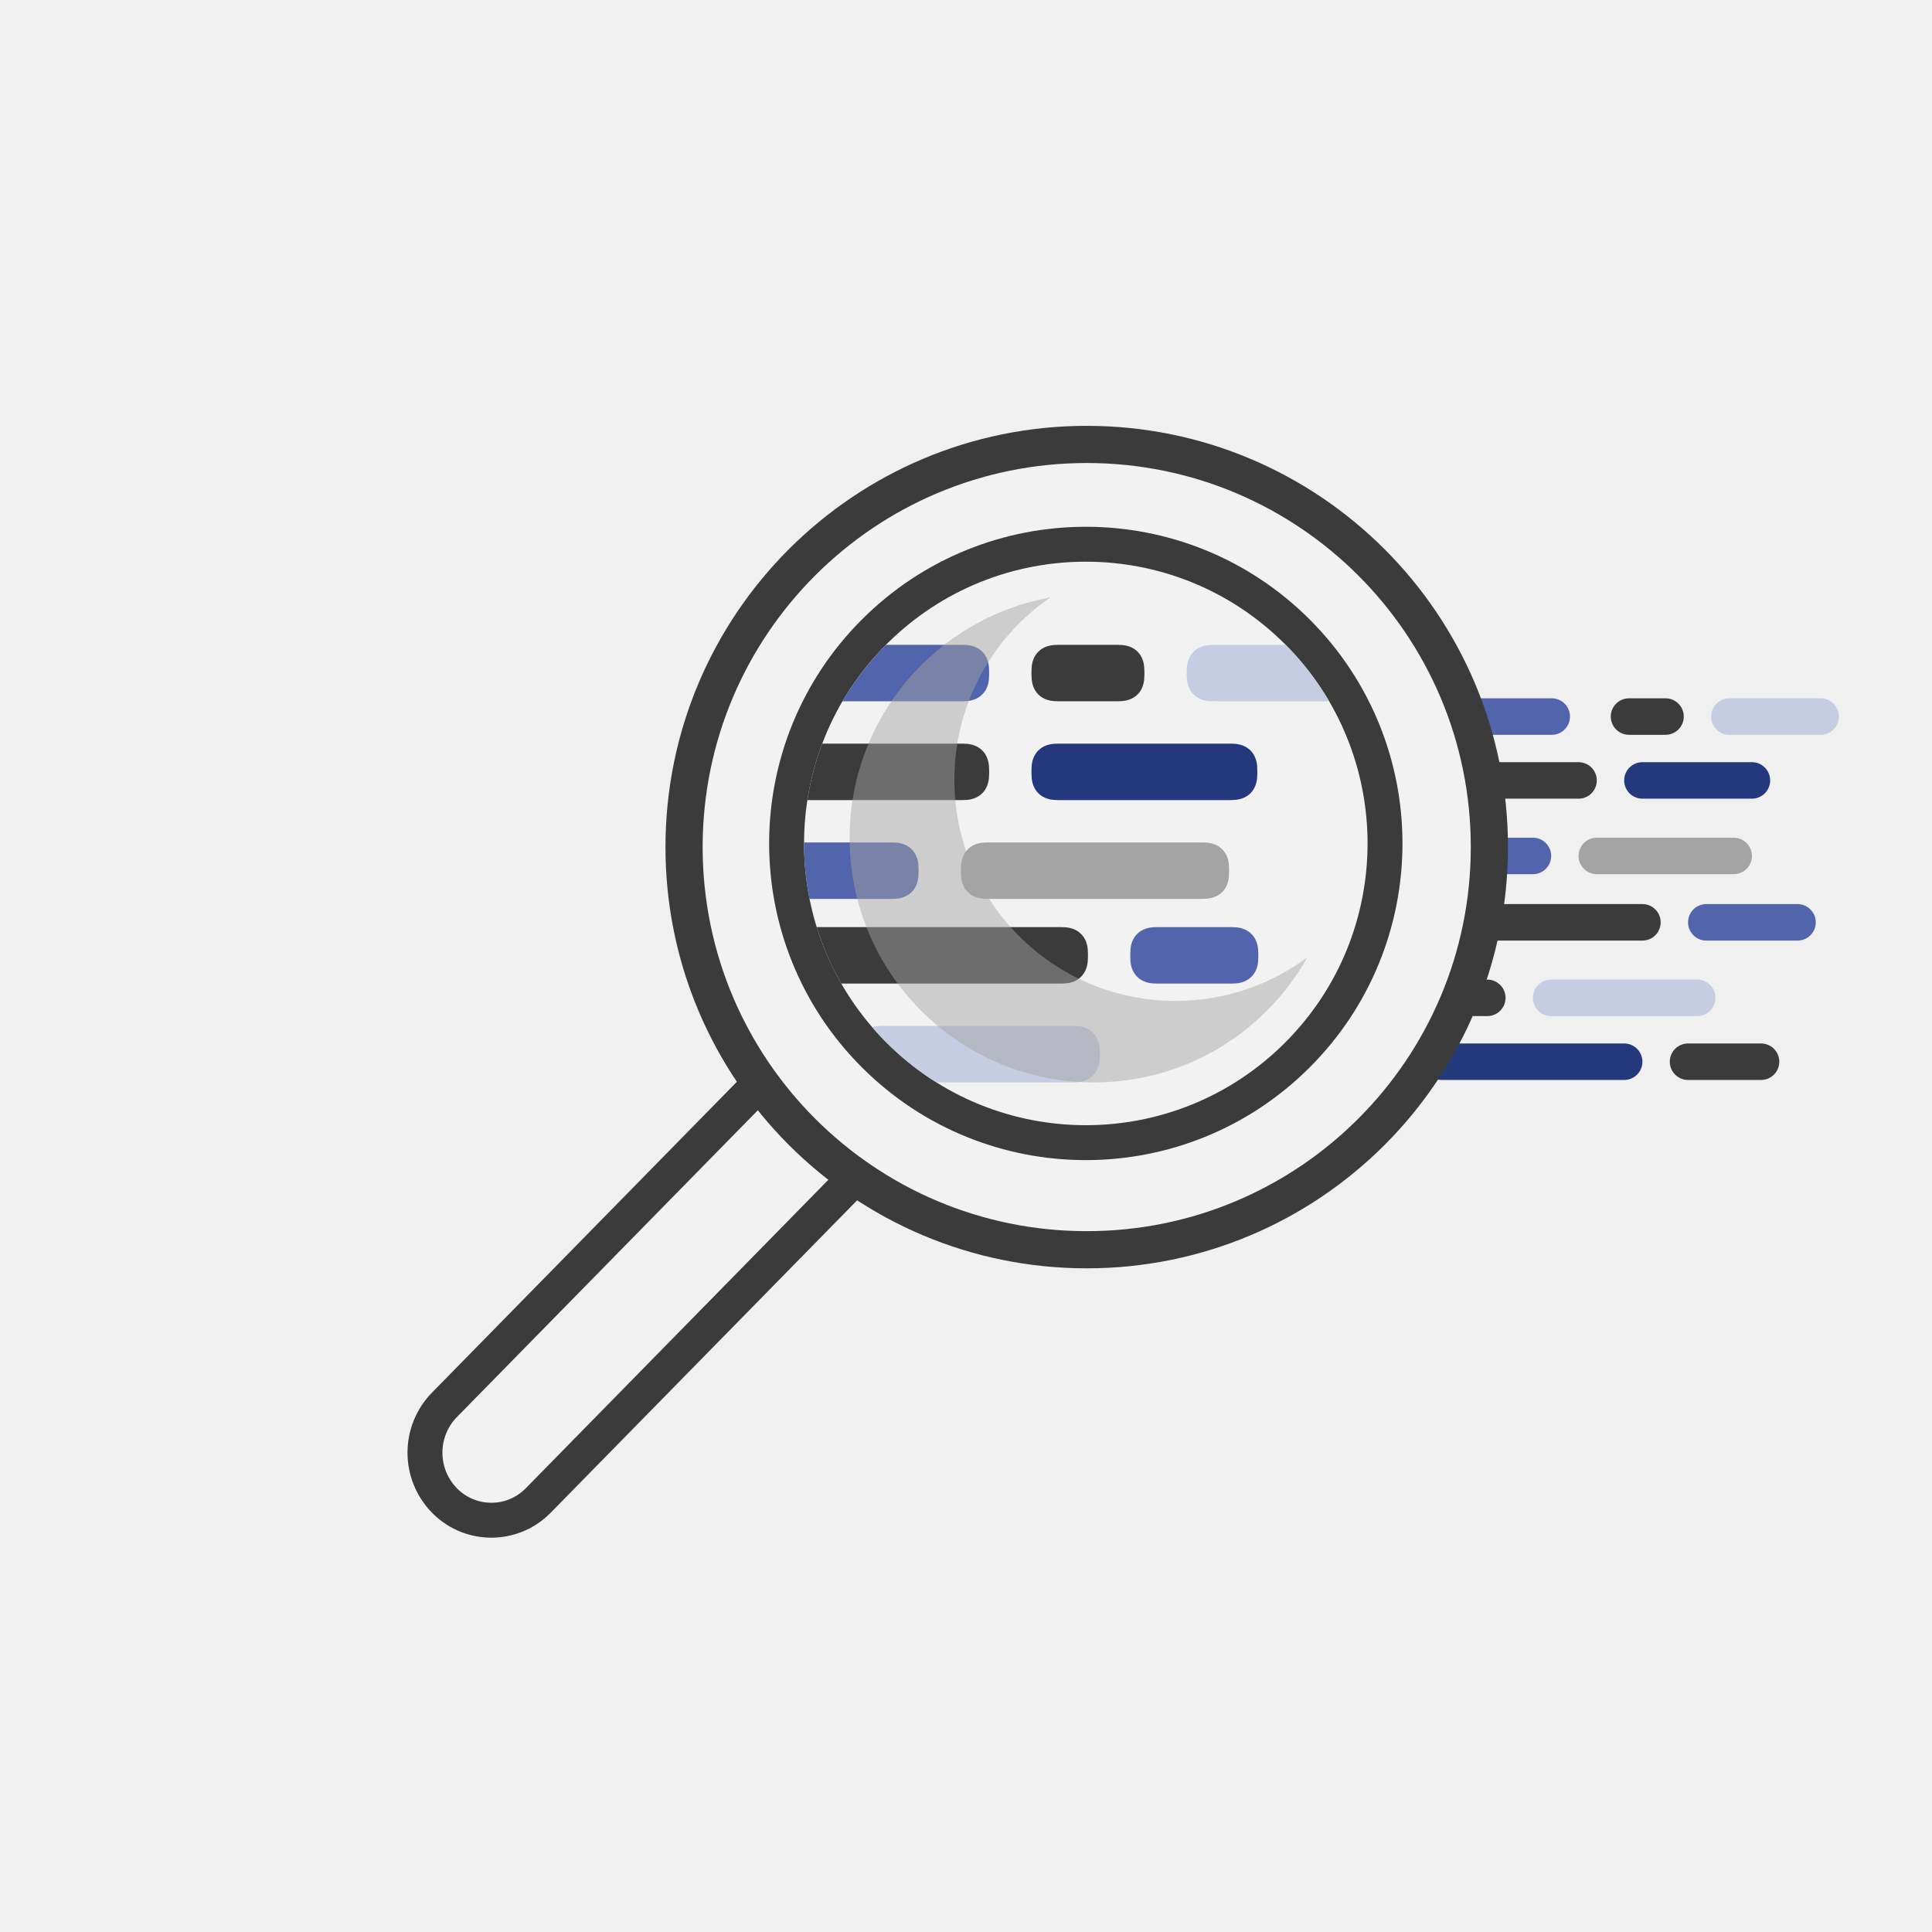
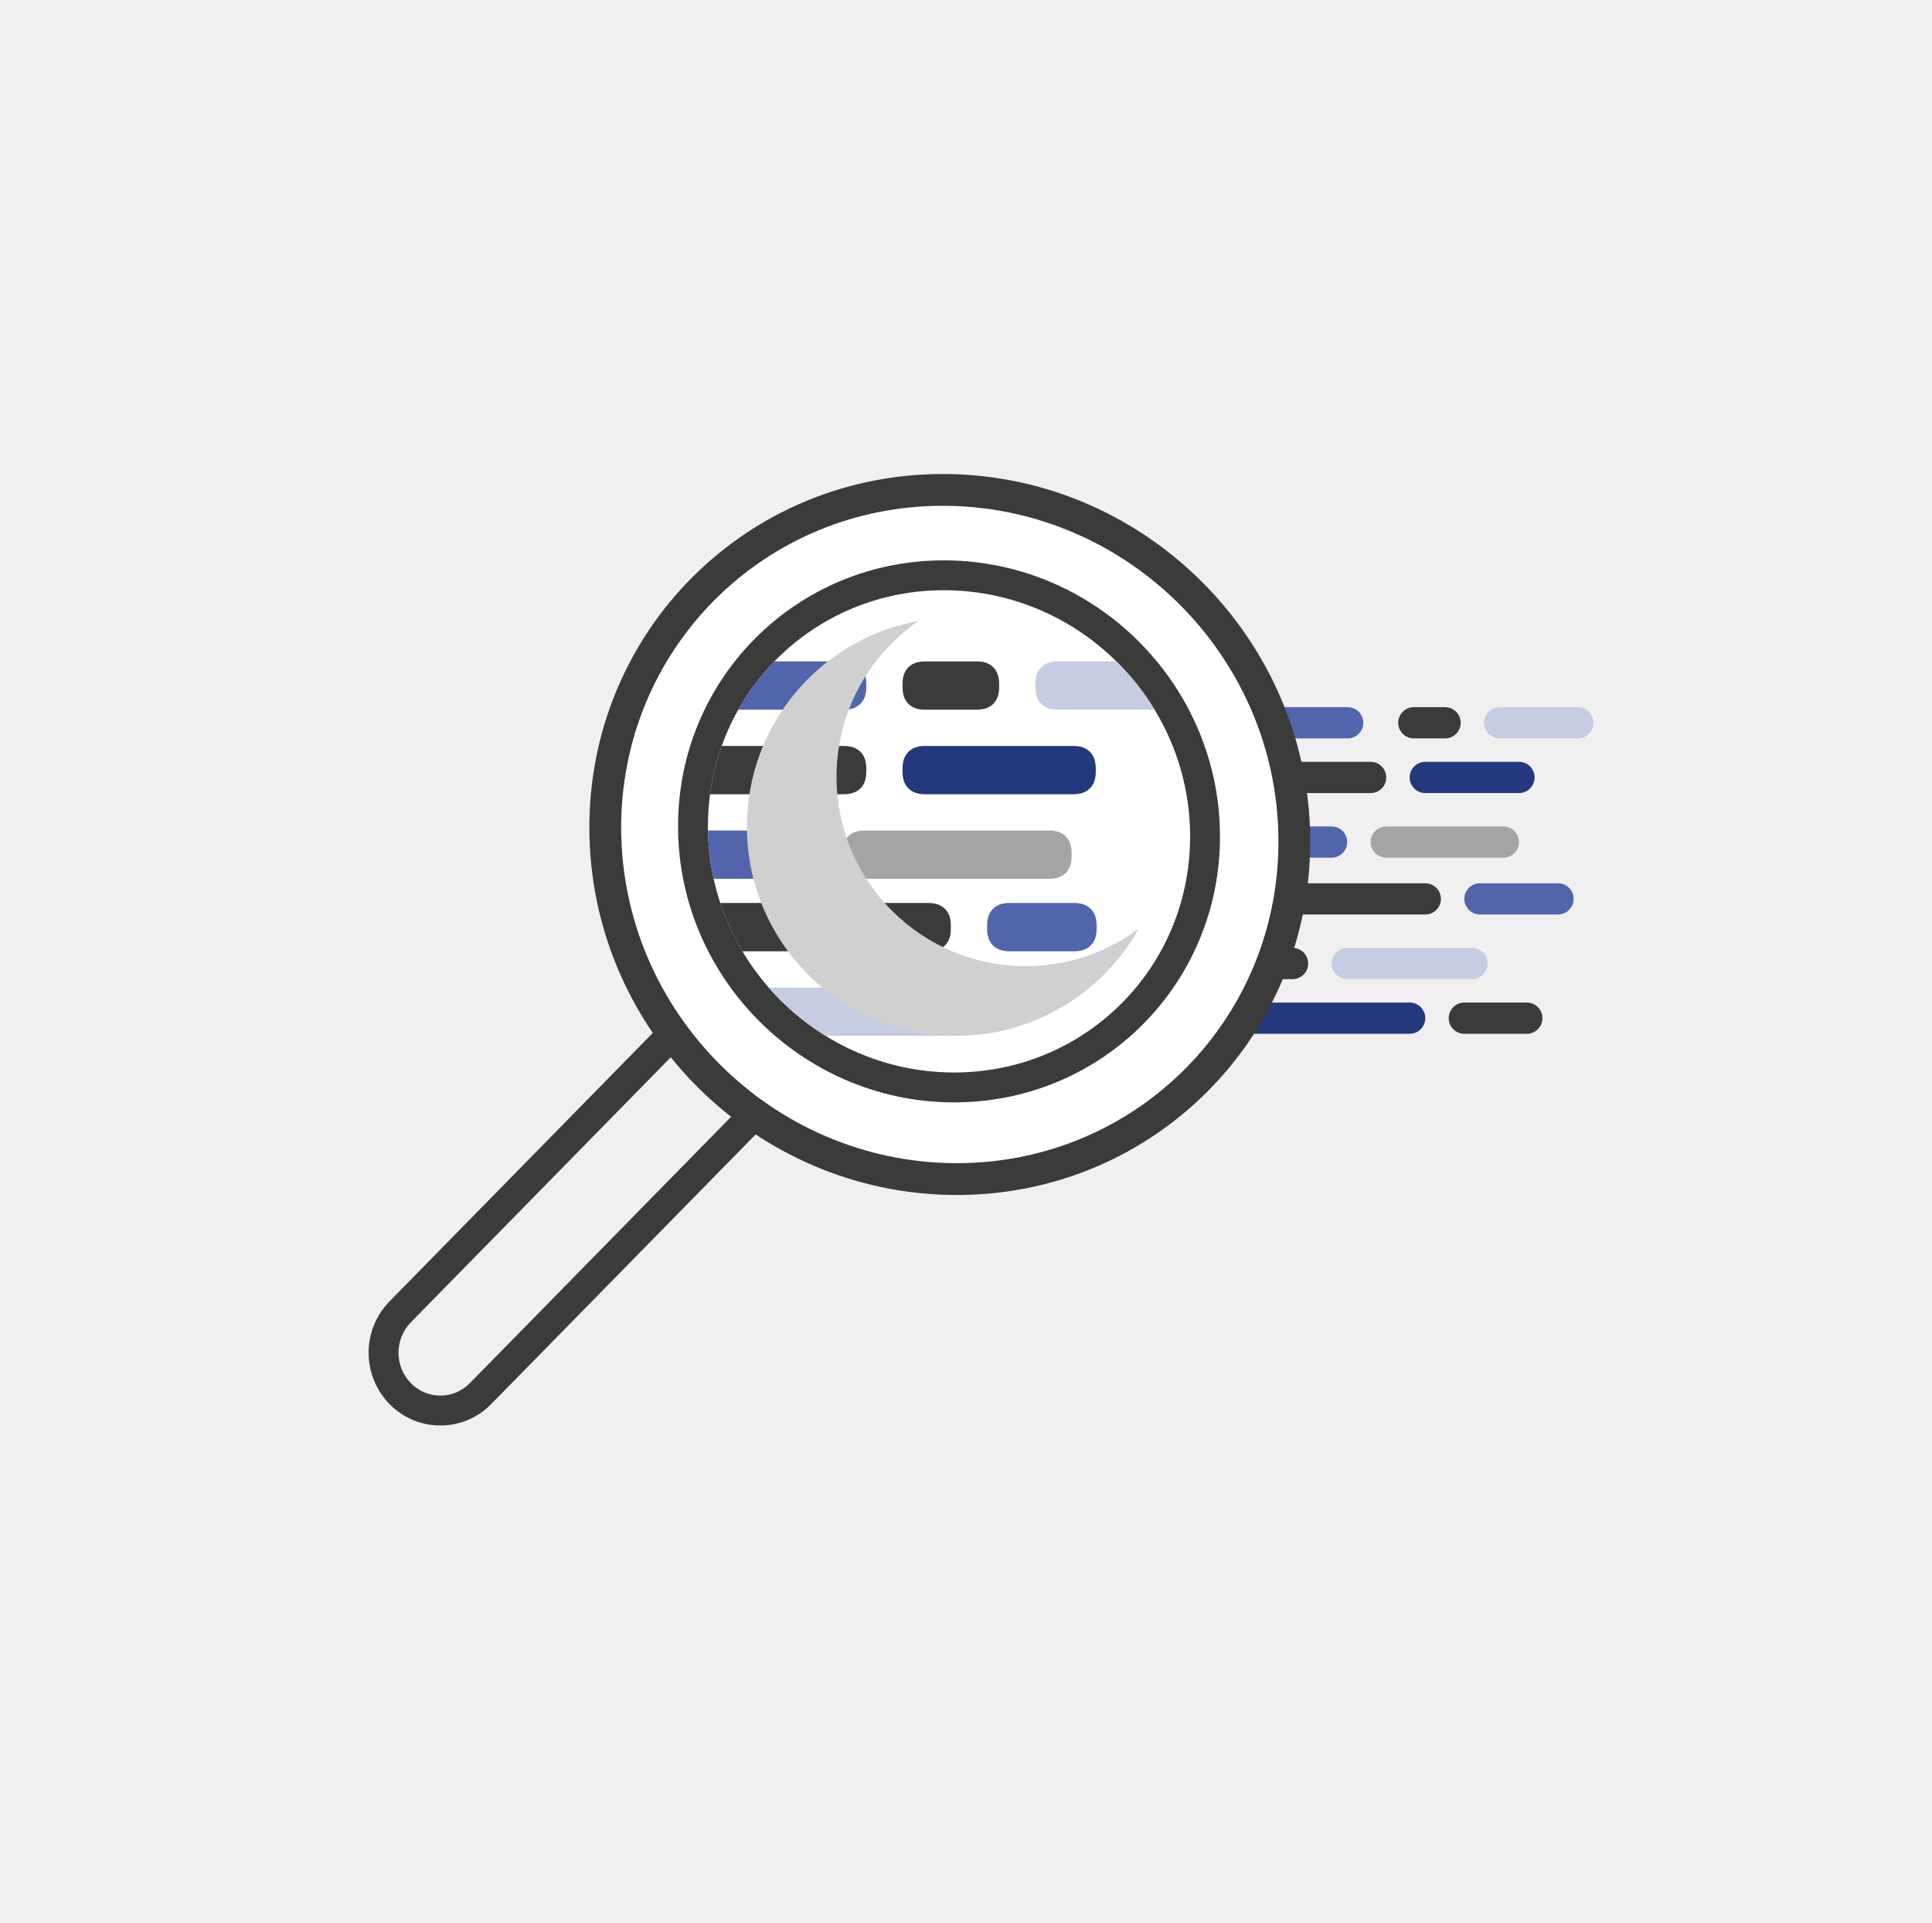
- <svg xmlns="http://www.w3.org/2000/svg" xmlns:xlink="http://www.w3.org/1999/xlink" width="166" height="166" viewBox="0 0 166 166">
+ <svg xmlns="http://www.w3.org/2000/svg" xmlns:xlink="http://www.w3.org/1999/xlink" width="194" height="193" viewBox="0 0 194 193">
  <defs>
-     <circle id="icon_transparency-a" cx="24.694" cy="24.518" r="24.209" />
+     <path id="icon_transparency-a" d="M23.951,0.001 C37.321,0.143 48.274,11.097 48.417,24.466 C48.559,37.836 37.836,48.559 24.467,48.416 C11.097,48.274 0.144,37.321 0.001,23.951 C-0.139,10.715 10.369,0.073 23.551,0 L23.951,0.001 Z" />
  </defs>
-   <g fill="none" fill-rule="evenodd" transform="translate(2 3)">
-     <g fill-rule="nonzero" transform="translate(118 57)">
-       <path fill="#5265AC" d="M1.568,0 L13.328,0 C14.194,0 14.896,0.702 14.896,1.568 C14.896,2.434 14.194,3.136 13.328,3.136 L1.568,3.136 C0.702,3.136 0,2.434 0,1.568 C0,0.702 0.702,0 1.568,0 Z" />
-       <path fill="#3B3B3B" d="M3.871,17.68 L21.119,17.68 C21.985,17.68 22.687,18.382 22.687,19.248 C22.687,20.114 21.985,20.816 21.119,20.816 L3.871,20.816 C3.005,20.816 2.303,20.114 2.303,19.248 C2.303,18.382 3.005,17.68 3.871,17.68 Z" />
-       <path fill="#C6CCE1" d="M13.279,24.168 L25.823,24.168 C26.689,24.168 27.391,24.87 27.391,25.736 C27.391,26.602 26.689,27.304 25.823,27.304 L13.279,27.304 C12.413,27.304 11.711,26.602 11.711,25.736 C11.711,24.87 12.413,24.168 13.279,24.168 Z" />
-       <path fill="#3B3B3B" d="M3.871,5.488 L15.631,5.488 C16.497,5.488 17.199,6.19 17.199,7.056 C17.199,7.922 16.497,8.624 15.631,8.624 L3.871,8.624 C3.005,8.624 2.303,7.922 2.303,7.056 C2.303,6.19 3.005,5.488 3.871,5.488 Z" />
-       <path fill="#A4A4A4" d="M17.199,11.976 L28.959,11.976 C29.825,11.976 30.527,12.678 30.527,13.544 C30.527,14.41 29.825,15.112 28.959,15.112 L17.199,15.112 C16.333,15.112 15.631,14.41 15.631,13.544 C15.631,12.678 16.333,11.976 17.199,11.976 Z" />
-       <path fill="#3B3B3B" d="M3.871,24.168 L7.791,24.168 C8.657,24.168 9.359,24.87 9.359,25.736 C9.359,26.602 8.657,27.304 7.791,27.304 L3.871,27.304 C3.005,27.304 2.303,26.602 2.303,25.736 C2.303,24.87 3.005,24.168 3.871,24.168 Z" />
-       <path fill="#5265AC" d="M3.871 11.976L11.711 11.976C12.577 11.976 13.279 12.678 13.279 13.544 13.279 14.41 12.577 15.112 11.711 15.112L3.871 15.112C3.005 15.112 2.303 14.41 2.303 13.544 2.303 12.678 3.005 11.976 3.871 11.976zM26.607 17.68L34.447 17.68C35.313 17.68 36.015 18.382 36.015 19.248 36.015 20.114 35.313 20.816 34.447 20.816L26.607 20.816C25.741 20.816 25.039 20.114 25.039 19.248 25.039 18.382 25.741 17.68 26.607 17.68z" />
-       <path fill="#C6CCE1" d="M28.592,0 L36.432,0 C37.298,0 38,0.702 38,1.568 C38,2.434 37.298,3.136 36.432,3.136 L28.592,3.136 C27.726,3.136 27.024,2.434 27.024,1.568 C27.024,0.702 27.726,0 28.592,0 Z" />
-       <path fill="#3B3B3B" d="M19.968,0 L23.104,0 C23.97,0 24.672,0.702 24.672,1.568 C24.672,2.434 23.97,3.136 23.104,3.136 L19.968,3.136 C19.102,3.136 18.4,2.434 18.4,1.568 C18.4,0.702 19.102,0 19.968,0 Z" />
-       <path fill="#24387D" d="M3.871 29.656L19.551 29.656C20.417 29.656 21.119 30.358 21.119 31.224 21.119 32.09 20.417 32.792 19.551 32.792L3.871 32.792C3.005 32.792 2.303 32.09 2.303 31.224 2.303 30.358 3.005 29.656 3.871 29.656zM21.119 5.488L30.527 5.488C31.393 5.488 32.095 6.19 32.095 7.056 32.095 7.922 31.393 8.624 30.527 8.624L21.119 8.624C20.253 8.624 19.551 7.922 19.551 7.056 19.551 6.19 20.253 5.488 21.119 5.488z" />
-       <path fill="#3B3B3B" d="M25.039,29.656 L31.311,29.656 C32.177,29.656 32.879,30.358 32.879,31.224 C32.879,32.09 32.177,32.792 31.311,32.792 L25.039,32.792 C24.173,32.792 23.471,32.09 23.471,31.224 C23.471,30.358 24.173,29.656 25.039,29.656 Z" />
+   <g fill="none" fill-rule="evenodd" transform="translate(33.69 47.589)">
+     <path fill="#5265AC" d="M89.878,23.411 L101.638,23.411 C102.504,23.411 103.206,24.113 103.206,24.979 C103.206,25.845 102.504,26.547 101.638,26.547 L89.878,26.547 C89.012,26.547 88.31,25.845 88.31,24.979 C88.31,24.113 89.012,23.411 89.878,23.411 Z" />
+     <path fill="#3B3B3B" d="M92.181,41.091 L109.429,41.091 C110.295,41.091 110.997,41.793 110.997,42.659 C110.997,43.525 110.295,44.227 109.429,44.227 L92.181,44.227 C91.315,44.227 90.613,43.525 90.613,42.659 C90.613,41.793 91.315,41.091 92.181,41.091 Z" />
+     <path fill="#C6CCE1" d="M101.589,47.579 L114.133,47.579 C114.999,47.579 115.701,48.281 115.701,49.147 C115.701,50.013 114.999,50.715 114.133,50.715 L101.589,50.715 C100.723,50.715 100.021,50.013 100.021,49.147 C100.021,48.281 100.723,47.579 101.589,47.579 Z" />
+     <path fill="#3B3B3B" d="M92.181,28.899 L103.941,28.899 C104.807,28.899 105.509,29.601 105.509,30.467 C105.509,31.333 104.807,32.035 103.941,32.035 L92.181,32.035 C91.315,32.035 90.613,31.333 90.613,30.467 C90.613,29.601 91.315,28.899 92.181,28.899 Z" />
+     <path fill="#A4A4A4" d="M105.509,35.387 L117.27,35.387 C118.135,35.387 118.838,36.089 118.838,36.955 C118.838,37.821 118.135,38.523 117.27,38.523 L105.509,38.523 C104.643,38.523 103.941,37.821 103.941,36.955 C103.941,36.089 104.643,35.387 105.509,35.387 Z" />
+     <path fill="#3B3B3B" d="M92.181,47.579 L96.101,47.579 C96.967,47.579 97.669,48.281 97.669,49.147 C97.669,50.013 96.967,50.715 96.101,50.715 L92.181,50.715 C91.315,50.715 90.613,50.013 90.613,49.147 C90.613,48.281 91.315,47.579 92.181,47.579 Z" />
+     <path fill="#5265AC" d="M92.181 35.387L100.021 35.387C100.887 35.387 101.589 36.089 101.589 36.955 101.589 37.821 100.887 38.523 100.021 38.523L92.181 38.523C91.315 38.523 90.613 37.821 90.613 36.955 90.613 36.089 91.315 35.387 92.181 35.387zM114.917 41.091L122.758 41.091C123.624 41.091 124.326 41.793 124.326 42.659 124.326 43.525 123.624 44.227 122.758 44.227L114.917 44.227C114.051 44.227 113.349 43.525 113.349 42.659 113.349 41.793 114.051 41.091 114.917 41.091z" />
+     <path fill="#C6CCE1" d="M116.902,23.411 L124.742,23.411 C125.608,23.411 126.31,24.113 126.31,24.979 C126.31,25.845 125.608,26.547 124.742,26.547 L116.902,26.547 C116.036,26.547 115.334,25.845 115.334,24.979 C115.334,24.113 116.036,23.411 116.902,23.411 Z" />
+     <path fill="#3B3B3B" d="M108.278,23.411 L111.414,23.411 C112.28,23.411 112.982,24.113 112.982,24.979 C112.982,25.845 112.28,26.547 111.414,26.547 L108.278,26.547 C107.412,26.547 106.71,25.845 106.71,24.979 C106.71,24.113 107.412,23.411 108.278,23.411 Z" />
+     <path fill="#24387D" d="M92.181 53.067L107.861 53.067C108.727 53.067 109.429 53.769 109.429 54.635 109.429 55.501 108.727 56.203 107.861 56.203L92.181 56.203C91.315 56.203 90.613 55.501 90.613 54.635 90.613 53.769 91.315 53.067 92.181 53.067zM109.429 28.899L118.838 28.899C119.704 28.899 120.406 29.601 120.406 30.467 120.406 31.333 119.704 32.035 118.838 32.035L109.429 32.035C108.563 32.035 107.861 31.333 107.861 30.467 107.861 29.601 108.563 28.899 109.429 28.899z" />
+     <path fill="#3B3B3B" d="M113.349,53.067 L119.622,53.067 C120.488,53.067 121.19,53.769 121.19,54.635 C121.19,55.501 120.488,56.203 119.622,56.203 L113.349,56.203 C112.483,56.203 111.781,55.501 111.781,54.635 C111.781,53.769 112.483,53.067 113.349,53.067 Z" />
+     <path fill="#3B3B3B" fill-rule="nonzero" d="M24.081,47.244 L23.945,47.244 C19.989,47.282 16.826,50.506 16.864,54.446 L17.243,93.8 C17.281,97.733 20.391,100.929 24.291,101.102 L24.632,101.109 L24.688,101.109 C28.628,101.071 31.791,97.846 31.753,93.907 L31.374,54.552 C31.335,50.538 28.095,47.291 24.081,47.244 Z M23.958,50.244 L24.046,50.244 C26.428,50.272 28.351,52.199 28.374,54.581 L28.753,93.936 C28.774,96.149 27.052,97.973 24.866,98.102 L24.604,98.109 L24.571,98.109 C22.189,98.081 20.266,96.154 20.243,93.771 L19.864,54.417 C19.842,52.134 21.675,50.266 23.958,50.244 Z" transform="rotate(45 24.309 74.176)" />
+     <path fill="#3B3B3B" fill-rule="nonzero" d="M61.366,0.002 C41.351,-0.211 25.279,15.862 25.492,35.876 C25.704,55.838 42.039,72.173 62,72.385 C82.015,72.598 98.087,56.525 97.874,36.511 L97.863,35.913 C97.335,16.224 81.128,0.212 61.366,0.002 Z" transform="rotate(-180 61.683 36.194)" />
+     <path fill="#FFF" fill-rule="nonzero" d="M61.332,3.195 C79.556,3.389 94.487,18.32 94.681,36.544 C94.875,54.768 80.258,69.385 62.034,69.191 C43.81,68.997 28.879,54.066 28.685,35.842 C28.493,17.8 42.817,3.294 60.786,3.194 L61.332,3.195 Z" transform="rotate(-180 61.683 36.193)" />
+     <path fill="#3B3B3B" fill-rule="nonzero" d="M61.379,8.672 C46.328,8.512 34.237,20.603 34.398,35.654 C34.557,50.656 46.829,62.928 61.831,63.087 C76.882,63.247 88.973,51.157 88.812,36.106 C88.653,21.104 76.381,8.832 61.379,8.672 Z" transform="rotate(-180 61.605 35.88)" />
+     <g transform="translate(37.396 11.67)">
+       <mask id="icon_transparency-b" fill="#fff">
+         <use xlink:href="#icon_transparency-a" />
+       </mask>
+       <use fill="#FFF" fill-rule="nonzero" transform="rotate(-180 24.209 24.209)" xlink:href="#icon_transparency-a" />
+       <path fill="#5265AC" d="M-4.853,7.144 L13.616,7.144 C14.175,7.144 14.554,7.237 14.88,7.411 C15.206,7.585 15.461,7.841 15.636,8.167 C15.81,8.493 15.903,8.871 15.903,9.431 L15.903,9.708 C15.903,10.267 15.81,10.646 15.636,10.972 C15.461,11.298 15.206,11.553 14.88,11.728 C14.554,11.902 14.175,11.995 13.616,11.995 L-4.853,11.995 C-5.412,11.995 -5.791,11.902 -6.117,11.728 C-6.443,11.553 -6.698,11.298 -6.873,10.972 C-7.047,10.646 -7.14,10.267 -7.14,9.708 L-7.14,9.431 C-7.14,8.871 -7.047,8.493 -6.873,8.167 C-6.698,7.841 -6.443,7.585 -6.117,7.411 C-5.791,7.237 -5.412,7.144 -4.853,7.144 Z" mask="url(#icon_transparency-b)" />
+       <path fill="#3B3B3B" d="M-4.853,31.399 L22.105,31.399 C22.664,31.399 23.043,31.492 23.369,31.666 C23.695,31.841 23.951,32.096 24.125,32.422 C24.299,32.748 24.392,33.127 24.392,33.686 L24.392,33.963 C24.392,34.522 24.299,34.901 24.125,35.227 C23.951,35.553 23.695,35.809 23.369,35.983 C23.043,36.157 22.664,36.25 22.105,36.25 L-4.853,36.25 C-5.412,36.25 -5.791,36.157 -6.117,35.983 C-6.443,35.809 -6.698,35.553 -6.873,35.227 C-7.047,34.901 -7.14,34.522 -7.14,33.963 L-7.14,33.686 C-7.14,33.127 -7.047,32.748 -6.873,32.422 C-6.698,32.096 -6.443,31.841 -6.117,31.666 C-5.791,31.492 -5.412,31.399 -4.853,31.399 Z" mask="url(#icon_transparency-b)" />
+       <path fill="#C6CCE1" d="M6.701,39.888 L23.126,39.888 C23.686,39.888 24.064,39.981 24.39,40.156 C24.716,40.33 24.972,40.586 25.146,40.912 C25.321,41.238 25.413,41.616 25.413,42.176 L25.413,42.452 C25.413,43.012 25.321,43.39 25.146,43.716 C24.972,44.042 24.716,44.298 24.39,44.472 C24.064,44.647 23.686,44.74 23.126,44.74 L6.701,44.74 C6.141,44.74 5.762,44.647 5.437,44.472 C5.111,44.298 4.855,44.042 4.681,43.716 C4.506,43.39 4.413,43.012 4.413,42.452 L4.413,42.176 C4.413,41.616 4.506,41.238 4.681,40.912 C4.855,40.586 5.111,40.33 5.437,40.156 C5.762,39.981 6.141,39.888 6.701,39.888 Z" mask="url(#icon_transparency-b)" />
+       <path fill="#3B3B3B" d="M-4.853,15.633 L13.616,15.633 C14.175,15.633 14.554,15.726 14.88,15.9 C15.206,16.075 15.461,16.33 15.636,16.656 C15.81,16.982 15.903,17.361 15.903,17.92 L15.903,18.197 C15.903,18.757 15.81,19.135 15.636,19.461 C15.461,19.787 15.206,20.043 14.88,20.217 C14.554,20.391 14.175,20.484 13.616,20.484 L-4.853,20.484 C-5.412,20.484 -5.791,20.391 -6.117,20.217 C-6.443,20.043 -6.698,19.787 -6.873,19.461 C-7.047,19.135 -7.14,18.757 -7.14,18.197 L-7.14,17.92 C-7.14,17.361 -7.047,16.982 -6.873,16.656 C-6.698,16.33 -6.443,16.075 -6.117,15.9 C-5.791,15.726 -5.412,15.633 -4.853,15.633 Z" mask="url(#icon_transparency-b)" />
+       <path fill="#A4A4A4" d="M15.764,24.123 L34.233,24.123 C34.792,24.123 35.171,24.215 35.497,24.39 C35.823,24.564 36.078,24.82 36.253,25.146 C36.427,25.472 36.52,25.85 36.52,26.41 L36.52,26.686 C36.52,27.246 36.427,27.624 36.253,27.95 C36.078,28.276 35.823,28.532 35.497,28.706 C35.171,28.881 34.792,28.974 34.233,28.974 L15.764,28.974 C15.205,28.974 14.826,28.881 14.5,28.706 C14.174,28.532 13.919,28.276 13.744,27.95 C13.57,27.624 13.477,27.246 13.477,26.686 L13.477,26.41 C13.477,25.85 13.57,25.472 13.744,25.146 C13.919,24.82 14.174,24.564 14.5,24.39 C14.826,24.215 15.205,24.123 15.764,24.123 Z" mask="url(#icon_transparency-b)" />
+       <path fill="#3B3B3B" d="M-5.853,39.888 L0.488,39.888 C1.047,39.888 1.426,39.981 1.752,40.156 C2.078,40.33 2.334,40.586 2.508,40.912 C2.682,41.238 2.775,41.616 2.775,42.176 L2.775,42.452 C2.775,43.012 2.682,43.39 2.508,43.716 C2.334,44.042 2.078,44.298 1.752,44.472 C1.426,44.647 1.047,44.74 0.488,44.74 L-5.853,44.74 C-6.412,44.74 -6.791,44.647 -7.117,44.472 C-7.443,44.298 -7.698,44.042 -7.873,43.716 C-8.047,43.39 -8.14,43.012 -8.14,42.452 L-8.14,42.176 C-8.14,41.616 -8.047,41.238 -7.873,40.912 C-7.698,40.586 -7.443,40.33 -7.117,40.156 C-6.791,39.981 -6.412,39.888 -5.853,39.888 Z" mask="url(#icon_transparency-b)" />
+       <path fill="#5265AC" d="M-4.853 24.123L7.552 24.123C8.111 24.123 8.49 24.215 8.816 24.39 9.142 24.564 9.397 24.82 9.572 25.146 9.746 25.472 9.839 25.85 9.839 26.41L9.839 26.686C9.839 27.246 9.746 27.624 9.572 27.95 9.397 28.276 9.142 28.532 8.816 28.706 8.49 28.881 8.111 28.974 7.552 28.974L-4.853 28.974C-5.412 28.974-5.791 28.881-6.117 28.706-6.443 28.532-6.698 28.276-6.873 27.95-7.047 27.624-7.14 27.246-7.14 26.686L-7.14 26.41C-7.14 25.85-7.047 25.472-6.873 25.146-6.698 24.82-6.443 24.564-6.117 24.39-5.791 24.215-5.412 24.123-4.853 24.123zM30.318 31.399L36.743 31.399C37.303 31.399 37.681 31.492 38.007 31.666 38.333 31.841 38.589 32.096 38.763 32.422 38.938 32.748 39.03 33.127 39.03 33.686L39.03 33.963C39.03 34.522 38.938 34.901 38.763 35.227 38.589 35.553 38.333 35.809 38.007 35.983 37.681 36.157 37.303 36.25 36.743 36.25L30.318 36.25C29.758 36.25 29.379 36.157 29.054 35.983 28.728 35.809 28.472 35.553 28.298 35.227 28.123 34.901 28.03 34.522 28.03 33.963L28.03 33.686C28.03 33.127 28.123 32.748 28.298 32.422 28.472 32.096 28.728 31.841 29.054 31.666 29.379 31.492 29.758 31.399 30.318 31.399z" mask="url(#icon_transparency-b)" />
+       <path fill="#C6CCE1" d="M35.169,7.144 L47.573,7.144 C48.132,7.144 48.511,7.237 48.837,7.411 C49.163,7.585 49.419,7.841 49.593,8.167 C49.767,8.493 49.86,8.871 49.86,9.431 L49.86,9.708 C49.86,10.267 49.767,10.646 49.593,10.972 C49.419,11.298 49.163,11.553 48.837,11.728 C48.511,11.902 48.132,11.995 47.573,11.995 L35.169,11.995 C34.609,11.995 34.231,11.902 33.905,11.728 C33.579,11.553 33.323,11.298 33.149,10.972 C32.974,10.646 32.881,10.267 32.881,9.708 L32.881,9.431 C32.881,8.871 32.974,8.493 33.149,8.167 C33.323,7.841 33.579,7.585 33.905,7.411 C34.231,7.237 34.609,7.144 35.169,7.144 Z" mask="url(#icon_transparency-b)" />
+       <path fill="#3B3B3B" d="M21.828,7.144 L26.956,7.144 C27.515,7.144 27.894,7.237 28.22,7.411 C28.546,7.585 28.802,7.841 28.976,8.167 C29.15,8.493 29.243,8.871 29.243,9.431 L29.243,9.708 C29.243,10.267 29.15,10.646 28.976,10.972 C28.802,11.298 28.546,11.553 28.22,11.728 C27.894,11.902 27.515,11.995 26.956,11.995 L21.828,11.995 C21.269,11.995 20.89,11.902 20.564,11.728 C20.238,11.553 19.982,11.298 19.808,10.972 C19.634,10.646 19.541,10.267 19.541,9.708 L19.541,9.431 C19.541,8.871 19.634,8.493 19.808,8.167 C19.982,7.841 20.238,7.585 20.564,7.411 C20.89,7.237 21.269,7.144 21.828,7.144 Z" mask="url(#icon_transparency-b)" />
+       <path fill="#24387D" d="M-4.853 48.378L19.679 48.378C20.239 48.378 20.618 48.471 20.943 48.645 21.269 48.819 21.525 49.075 21.699 49.401 21.874 49.727 21.967 50.106 21.967 50.665L21.967 50.942C21.967 51.501 21.874 51.88 21.699 52.206 21.525 52.532 21.269 52.787 20.943 52.962 20.618 53.136 20.239 53.229 19.679 53.229L-4.853 53.229C-5.412 53.229-5.791 53.136-6.117 52.962-6.443 52.787-6.698 52.532-6.873 52.206-7.047 51.88-7.14 51.501-7.14 50.942L-7.14 50.665C-7.14 50.106-7.047 49.727-6.873 49.401-6.698 49.075-6.443 48.819-6.117 48.645-5.791 48.471-5.412 48.378-4.853 48.378zM21.828 15.633L36.658 15.633C37.218 15.633 37.596 15.726 37.922 15.9 38.248 16.075 38.504 16.33 38.678 16.656 38.852 16.982 38.945 17.361 38.945 17.92L38.945 18.197C38.945 18.757 38.852 19.135 38.678 19.461 38.504 19.787 38.248 20.043 37.922 20.217 37.596 20.391 37.218 20.484 36.658 20.484L21.828 20.484C21.269 20.484 20.89 20.391 20.564 20.217 20.238 20.043 19.982 19.787 19.808 19.461 19.634 19.135 19.541 18.757 19.541 18.197L19.541 17.92C19.541 17.361 19.634 16.982 19.808 16.656 19.982 16.33 20.238 16.075 20.564 15.9 20.89 15.726 21.269 15.633 21.828 15.633z" mask="url(#icon_transparency-b)" />
+       <path fill="#3B3B3B" d="M27.892,48.378 L37.871,48.378 C38.43,48.378 38.809,48.471 39.135,48.645 C39.461,48.819 39.717,49.075 39.891,49.401 C40.065,49.727 40.158,50.106 40.158,50.665 L40.158,50.942 C40.158,51.501 40.065,51.88 39.891,52.206 C39.717,52.532 39.461,52.787 39.135,52.962 C38.809,53.136 38.43,53.229 37.871,53.229 L27.892,53.229 C27.333,53.229 26.954,53.136 26.628,52.962 C26.302,52.787 26.046,52.532 25.872,52.206 C25.698,51.88 25.605,51.501 25.605,50.942 L25.605,50.665 C25.605,50.106 25.698,49.727 25.872,49.401 C26.046,49.075 26.302,48.819 26.628,48.645 C26.954,48.471 27.333,48.378 27.892,48.378 Z" mask="url(#icon_transparency-b)" />
    </g>
-     <g transform="rotate(135 65.882 68.167)">
-       <path fill="#F2F2F2" fill-rule="nonzero" stroke="#3B3B3B" stroke-width="3" d="M102.041,23.137 C105.239,23.175 107.82,25.762 107.851,28.96 L108.23,68.315 C108.26,71.426 105.762,73.972 102.651,74.003 C102.611,74.003 102.571,74.003 102.531,74.003 C99.332,73.965 96.751,71.378 96.72,68.179 L96.341,28.825 C96.311,25.714 98.809,23.167 101.92,23.137 C101.96,23.137 102.001,23.137 102.041,23.137 Z" transform="rotate(-90 102.286 48.57)" />
-       <circle cx="49" cy="49" r="34.597" fill="#F2F2F2" fill-rule="nonzero" stroke="#3B3B3B" stroke-width="3.194" transform="rotate(45 49 49)" />
-       <g transform="translate(22.14 22.759)">
-         <circle cx="26.694" cy="26.518" r="25.709" stroke="#3B3B3B" stroke-width="3" />
-         <g transform="translate(2 2)">
-           <mask id="icon_transparency-b" fill="#fff">
-             <use xlink:href="#icon_transparency-a" />
-           </mask>
-           <g fill-rule="nonzero" mask="url(#icon_transparency-b)">
-             <g transform="rotate(-135 30.065 22.377)">
-               <path fill="#5265AC" d="M3.287,-3.99634994e-16 L21.755,-3.99634994e-16 C22.315,-3.99634994e-16 22.693,0.093 23.019,0.267 C23.345,0.441 23.601,0.697 23.775,1.023 C23.95,1.349 24.043,1.728 24.043,2.287 L24.043,2.564 C24.043,3.123 23.95,3.502 23.775,3.828 C23.601,4.154 23.345,4.41 23.019,4.584 C22.693,4.758 22.315,4.851 21.755,4.851 L3.287,4.851 C2.728,4.851 2.349,4.758 2.023,4.584 C1.697,4.41 1.441,4.154 1.267,3.828 C1.093,3.502 1,3.123 1,2.564 L1,2.287 C1,1.728 1.093,1.349 1.267,1.023 C1.441,0.697 1.697,0.441 2.023,0.267 C2.349,0.093 2.728,-3.99634994e-16 3.287,-3.99634994e-16 Z" />
-               <path fill="#3B3B3B" d="M3.287,24.255 L30.245,24.255 C30.804,24.255 31.183,24.348 31.509,24.522 C31.835,24.697 32.09,24.953 32.265,25.278 C32.439,25.604 32.532,25.983 32.532,26.542 L32.532,26.819 C32.532,27.379 32.439,27.757 32.265,28.083 C32.09,28.409 31.835,28.665 31.509,28.839 C31.183,29.014 30.804,29.106 30.245,29.106 L3.287,29.106 C2.728,29.106 2.349,29.014 2.023,28.839 C1.697,28.665 1.441,28.409 1.267,28.083 C1.093,27.757 1,27.379 1,26.819 L1,26.542 C1,25.983 1.093,25.604 1.267,25.278 C1.441,24.953 1.697,24.697 2.023,24.522 C2.349,24.348 2.728,24.255 3.287,24.255 Z" />
-               <path fill="#C6CCE1" d="M14.84,32.745 L31.266,32.745 C31.825,32.745 32.204,32.838 32.53,33.012 C32.856,33.186 33.112,33.442 33.286,33.768 C33.46,34.094 33.553,34.472 33.553,35.032 L33.553,35.309 C33.553,35.868 33.46,36.247 33.286,36.573 C33.112,36.899 32.856,37.154 32.53,37.329 C32.204,37.503 31.825,37.596 31.266,37.596 L14.84,37.596 C14.281,37.596 13.902,37.503 13.576,37.329 C13.25,37.154 12.995,36.899 12.82,36.573 C12.646,36.247 12.553,35.868 12.553,35.309 L12.553,35.032 C12.553,34.472 12.646,34.094 12.82,33.768 C12.995,33.442 13.25,33.186 13.576,33.012 C13.902,32.838 14.281,32.745 14.84,32.745 Z" />
-               <path fill="#3B3B3B" d="M3.287,8.489 L21.755,8.489 C22.315,8.489 22.693,8.582 23.019,8.756 C23.345,8.931 23.601,9.187 23.775,9.513 C23.95,9.838 24.043,10.217 24.043,10.777 L24.043,11.053 C24.043,11.613 23.95,11.991 23.775,12.317 C23.601,12.643 23.345,12.899 23.019,13.073 C22.693,13.248 22.315,13.34 21.755,13.34 L3.287,13.34 C2.728,13.34 2.349,13.248 2.023,13.073 C1.697,12.899 1.441,12.643 1.267,12.317 C1.093,11.991 1,11.613 1,11.053 L1,10.777 C1,10.217 1.093,9.838 1.267,9.513 C1.441,9.187 1.697,8.931 2.023,8.756 C2.349,8.582 2.728,8.489 3.287,8.489 Z" />
-               <path fill="#A4A4A4" d="M23.904,16.979 L42.372,16.979 C42.932,16.979 43.31,17.072 43.636,17.246 C43.962,17.42 44.218,17.676 44.392,18.002 C44.567,18.328 44.66,18.706 44.66,19.266 L44.66,19.543 C44.66,20.102 44.567,20.481 44.392,20.807 C44.218,21.133 43.962,21.388 43.636,21.563 C43.31,21.737 42.932,21.83 42.372,21.83 L23.904,21.83 C23.345,21.83 22.966,21.737 22.64,21.563 C22.314,21.388 22.058,21.133 21.884,20.807 C21.71,20.481 21.617,20.102 21.617,19.543 L21.617,19.266 C21.617,18.706 21.71,18.328 21.884,18.002 C22.058,17.676 22.314,17.42 22.64,17.246 C22.966,17.072 23.345,16.979 23.904,16.979 Z" />
-               <path fill="#3B3B3B" d="M2.287,32.745 L8.628,32.745 C9.187,32.745 9.566,32.838 9.892,33.012 C10.218,33.186 10.473,33.442 10.648,33.768 C10.822,34.094 10.915,34.472 10.915,35.032 L10.915,35.309 C10.915,35.868 10.822,36.247 10.648,36.573 C10.473,36.899 10.218,37.154 9.892,37.329 C9.566,37.503 9.187,37.596 8.628,37.596 L2.287,37.596 C1.728,37.596 1.349,37.503 1.023,37.329 C0.697,37.154 0.441,36.899 0.267,36.573 C0.093,36.247 -3.51680799e-17,35.868 -3.51680799e-17,35.309 L-3.51680799e-17,35.032 C-3.51680799e-17,34.472 0.093,34.094 0.267,33.768 C0.441,33.442 0.697,33.186 1.023,33.012 C1.349,32.838 1.728,32.745 2.287,32.745 Z" />
-               <path fill="#5265AC" d="M3.287 16.979L15.692 16.979C16.251 16.979 16.63 17.072 16.956 17.246 17.281 17.42 17.537 17.676 17.712 18.002 17.886 18.328 17.979 18.706 17.979 19.266L17.979 19.543C17.979 20.102 17.886 20.481 17.712 20.807 17.537 21.133 17.281 21.388 16.956 21.563 16.63 21.737 16.251 21.83 15.692 21.83L3.287 21.83C2.728 21.83 2.349 21.737 2.023 21.563 1.697 21.388 1.441 21.133 1.267 20.807 1.093 20.481 1 20.102 1 19.543L1 19.266C1 18.706 1.093 18.328 1.267 18.002 1.441 17.676 1.697 17.42 2.023 17.246 2.349 17.072 2.728 16.979 3.287 16.979zM38.457 24.255L44.883 24.255C45.443 24.255 45.821 24.348 46.147 24.522 46.473 24.697 46.729 24.953 46.903 25.278 47.077 25.604 47.17 25.983 47.17 26.542L47.17 26.819C47.17 27.379 47.077 27.757 46.903 28.083 46.729 28.409 46.473 28.665 46.147 28.839 45.821 29.014 45.443 29.106 44.883 29.106L38.457 29.106C37.898 29.106 37.519 29.014 37.193 28.839 36.867 28.665 36.612 28.409 36.437 28.083 36.263 27.757 36.17 27.379 36.17 26.819L36.17 26.542C36.17 25.983 36.263 25.604 36.437 25.278 36.612 24.953 36.867 24.697 37.193 24.522 37.519 24.348 37.898 24.255 38.457 24.255z" />
-               <path fill="#C6CCE1" d="M43.308,-2.02305335e-16 L55.713,-2.02305335e-16 C56.272,-2.02305335e-16 56.651,0.093 56.977,0.267 C57.303,0.441 57.559,0.697 57.733,1.023 C57.907,1.349 58,1.728 58,2.287 L58,2.564 C58,3.123 57.907,3.502 57.733,3.828 C57.559,4.154 57.303,4.41 56.977,4.584 C56.651,4.758 56.272,4.851 55.713,4.851 L43.308,4.851 C42.749,4.851 42.37,4.758 42.044,4.584 C41.719,4.41 41.463,4.154 41.288,3.828 C41.114,3.502 41.021,3.123 41.021,2.564 L41.021,2.287 C41.021,1.728 41.114,1.349 41.288,1.023 C41.463,0.697 41.719,0.441 42.044,0.267 C42.37,0.093 42.749,-2.02305335e-16 43.308,-2.02305335e-16 Z" />
-               <path fill="#3B3B3B" d="M29.968,-5.27521198e-17 L35.096,-5.27521198e-17 C35.655,-5.27521198e-17 36.034,0.093 36.36,0.267 C36.686,0.441 36.942,0.697 37.116,1.023 C37.29,1.349 37.383,1.728 37.383,2.287 L37.383,2.564 C37.383,3.123 37.29,3.502 37.116,3.828 C36.942,4.154 36.686,4.41 36.36,4.584 C36.034,4.758 35.655,4.851 35.096,4.851 L29.968,4.851 C29.409,4.851 29.03,4.758 28.704,4.584 C28.378,4.41 28.122,4.154 27.948,3.828 C27.774,3.502 27.681,3.123 27.681,2.564 L27.681,2.287 C27.681,1.728 27.774,1.349 27.948,1.023 C28.122,0.697 28.378,0.441 28.704,0.267 C29.03,0.093 29.409,-5.27521198e-17 29.968,-5.27521198e-17 Z" />
-               <path fill="#24387D" d="M3.287 41.234L27.819 41.234C28.379 41.234 28.757 41.327 29.083 41.501 29.409 41.675 29.665 41.931 29.839 42.257 30.014 42.583 30.106 42.962 30.106 43.521L30.106 43.798C30.106 44.357 30.014 44.736 29.839 45.062 29.665 45.388 29.409 45.644 29.083 45.818 28.757 45.992 28.379 46.085 27.819 46.085L3.287 46.085C2.728 46.085 2.349 45.992 2.023 45.818 1.697 45.644 1.441 45.388 1.267 45.062 1.093 44.736 1 44.357 1 43.798L1 43.521C1 42.962 1.093 42.583 1.267 42.257 1.441 41.931 1.697 41.675 2.023 41.501 2.349 41.327 2.728 41.234 3.287 41.234zM29.968 8.489L44.798 8.489C45.357 8.489 45.736 8.582 46.062 8.756 46.388 8.931 46.644 9.187 46.818 9.513 46.992 9.838 47.085 10.217 47.085 10.777L47.085 11.053C47.085 11.613 46.992 11.991 46.818 12.317 46.644 12.643 46.388 12.899 46.062 13.073 45.736 13.248 45.357 13.34 44.798 13.34L29.968 13.34C29.409 13.34 29.03 13.248 28.704 13.073 28.378 12.899 28.122 12.643 27.948 12.317 27.774 11.991 27.681 11.613 27.681 11.053L27.681 10.777C27.681 10.217 27.774 9.838 27.948 9.513 28.122 9.187 28.378 8.931 28.704 8.756 29.03 8.582 29.409 8.489 29.968 8.489z" />
-               <path fill="#3B3B3B" d="M36.032,41.234 L46.011,41.234 C46.57,41.234 46.949,41.327 47.275,41.501 C47.601,41.675 47.856,41.931 48.031,42.257 C48.205,42.583 48.298,42.962 48.298,43.521 L48.298,43.798 C48.298,44.357 48.205,44.736 48.031,45.062 C47.856,45.388 47.601,45.644 47.275,45.818 C46.949,45.992 46.57,46.085 46.011,46.085 L36.032,46.085 C35.472,46.085 35.094,45.992 34.768,45.818 C34.442,45.644 34.186,45.388 34.012,45.062 C33.838,44.736 33.745,44.357 33.745,43.798 L33.745,43.521 C33.745,42.962 33.838,42.583 34.012,42.257 C34.186,41.931 34.442,41.675 34.768,41.501 C35.094,41.327 35.472,41.234 36.032,41.234 Z" />
-             </g>
-           </g>
-         </g>
-       </g>
-     </g>
-     <path fill="#A4A4A4" fill-rule="nonzero" d="M80,64 C80,74.493 88.507,83 99,83 C103.247,83 107.168,81.607 110.332,79.252 C106.738,85.665 99.875,90 92,90 C80.402,90 71,80.598 71,69 C71,58.683 78.44,50.103 88.248,48.334 C83.266,51.758 80,57.498 80,64 Z" opacity=".476" />
+     <path fill="#D0D0D0" d="M50.31,30.411 C50.31,40.904 58.817,49.411 69.31,49.411 C73.557,49.411 77.478,48.018 80.642,45.663 C77.047,52.077 70.185,56.411 62.31,56.411 C50.712,56.411 41.31,47.009 41.31,35.411 C41.31,25.094 48.749,16.515 58.556,14.746 C53.576,18.171 50.31,23.909 50.31,30.411 Z" style="mix-blend-mode:normal" />
  </g>
</svg>
